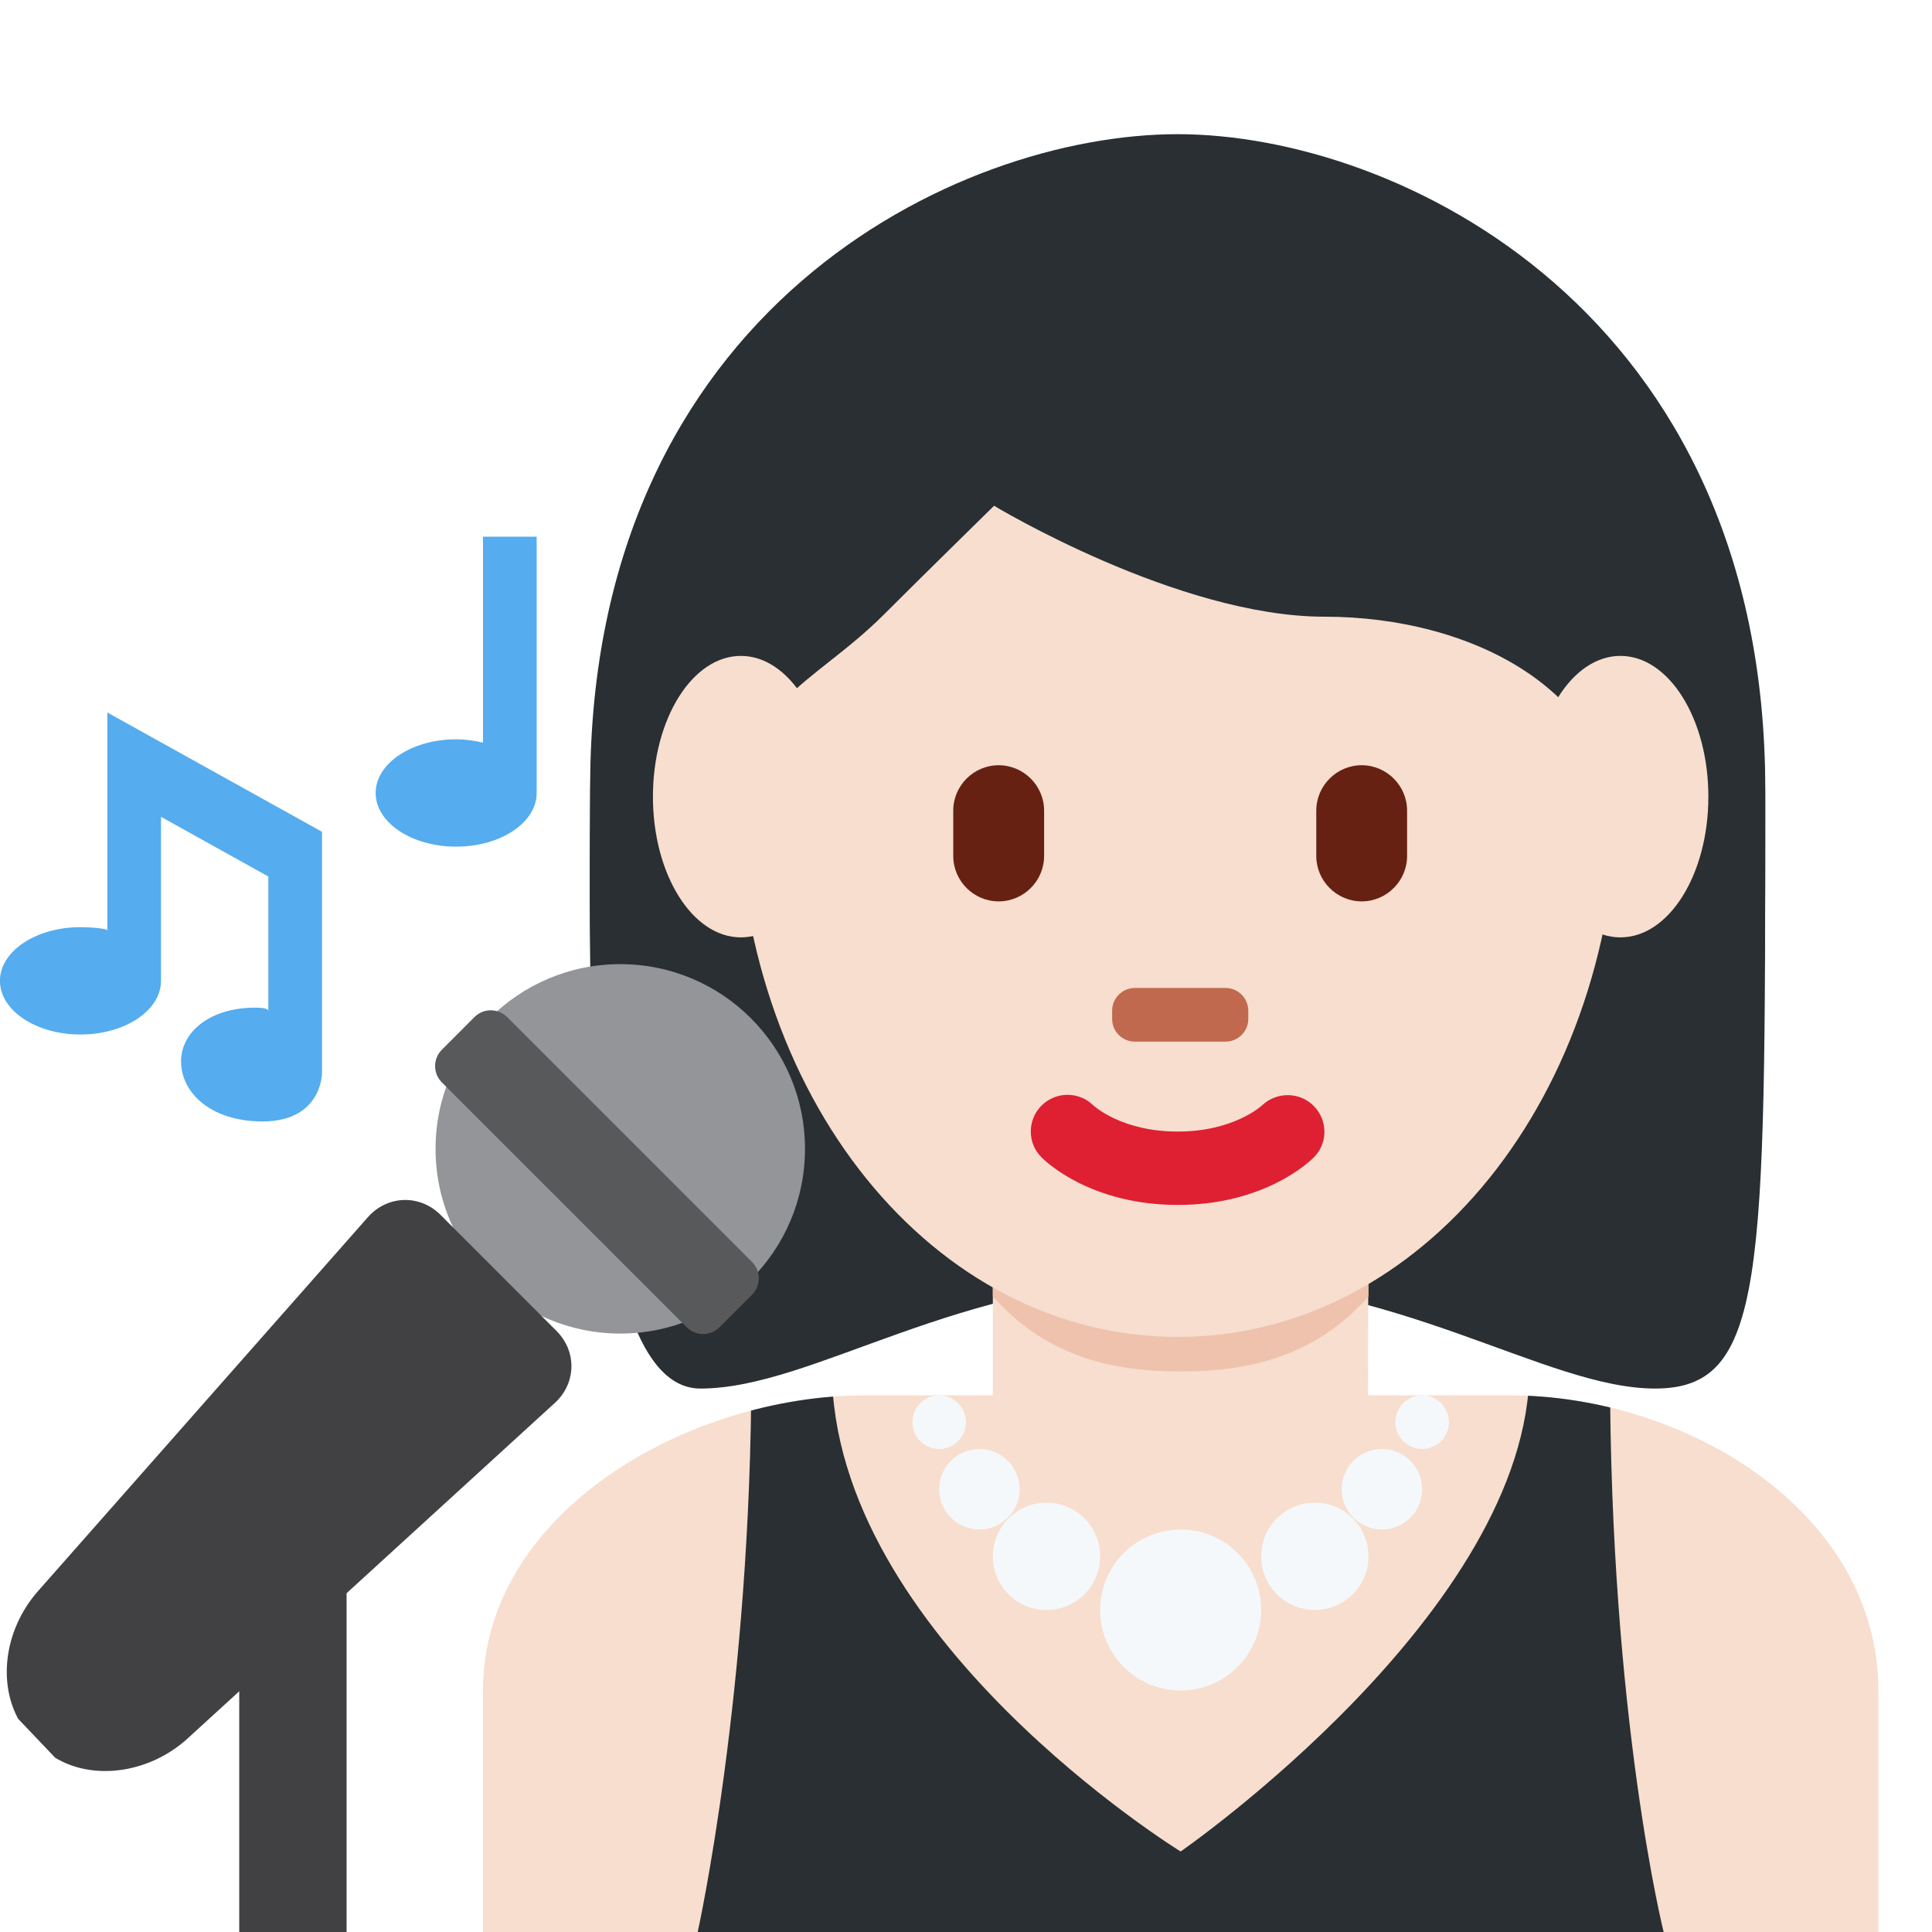
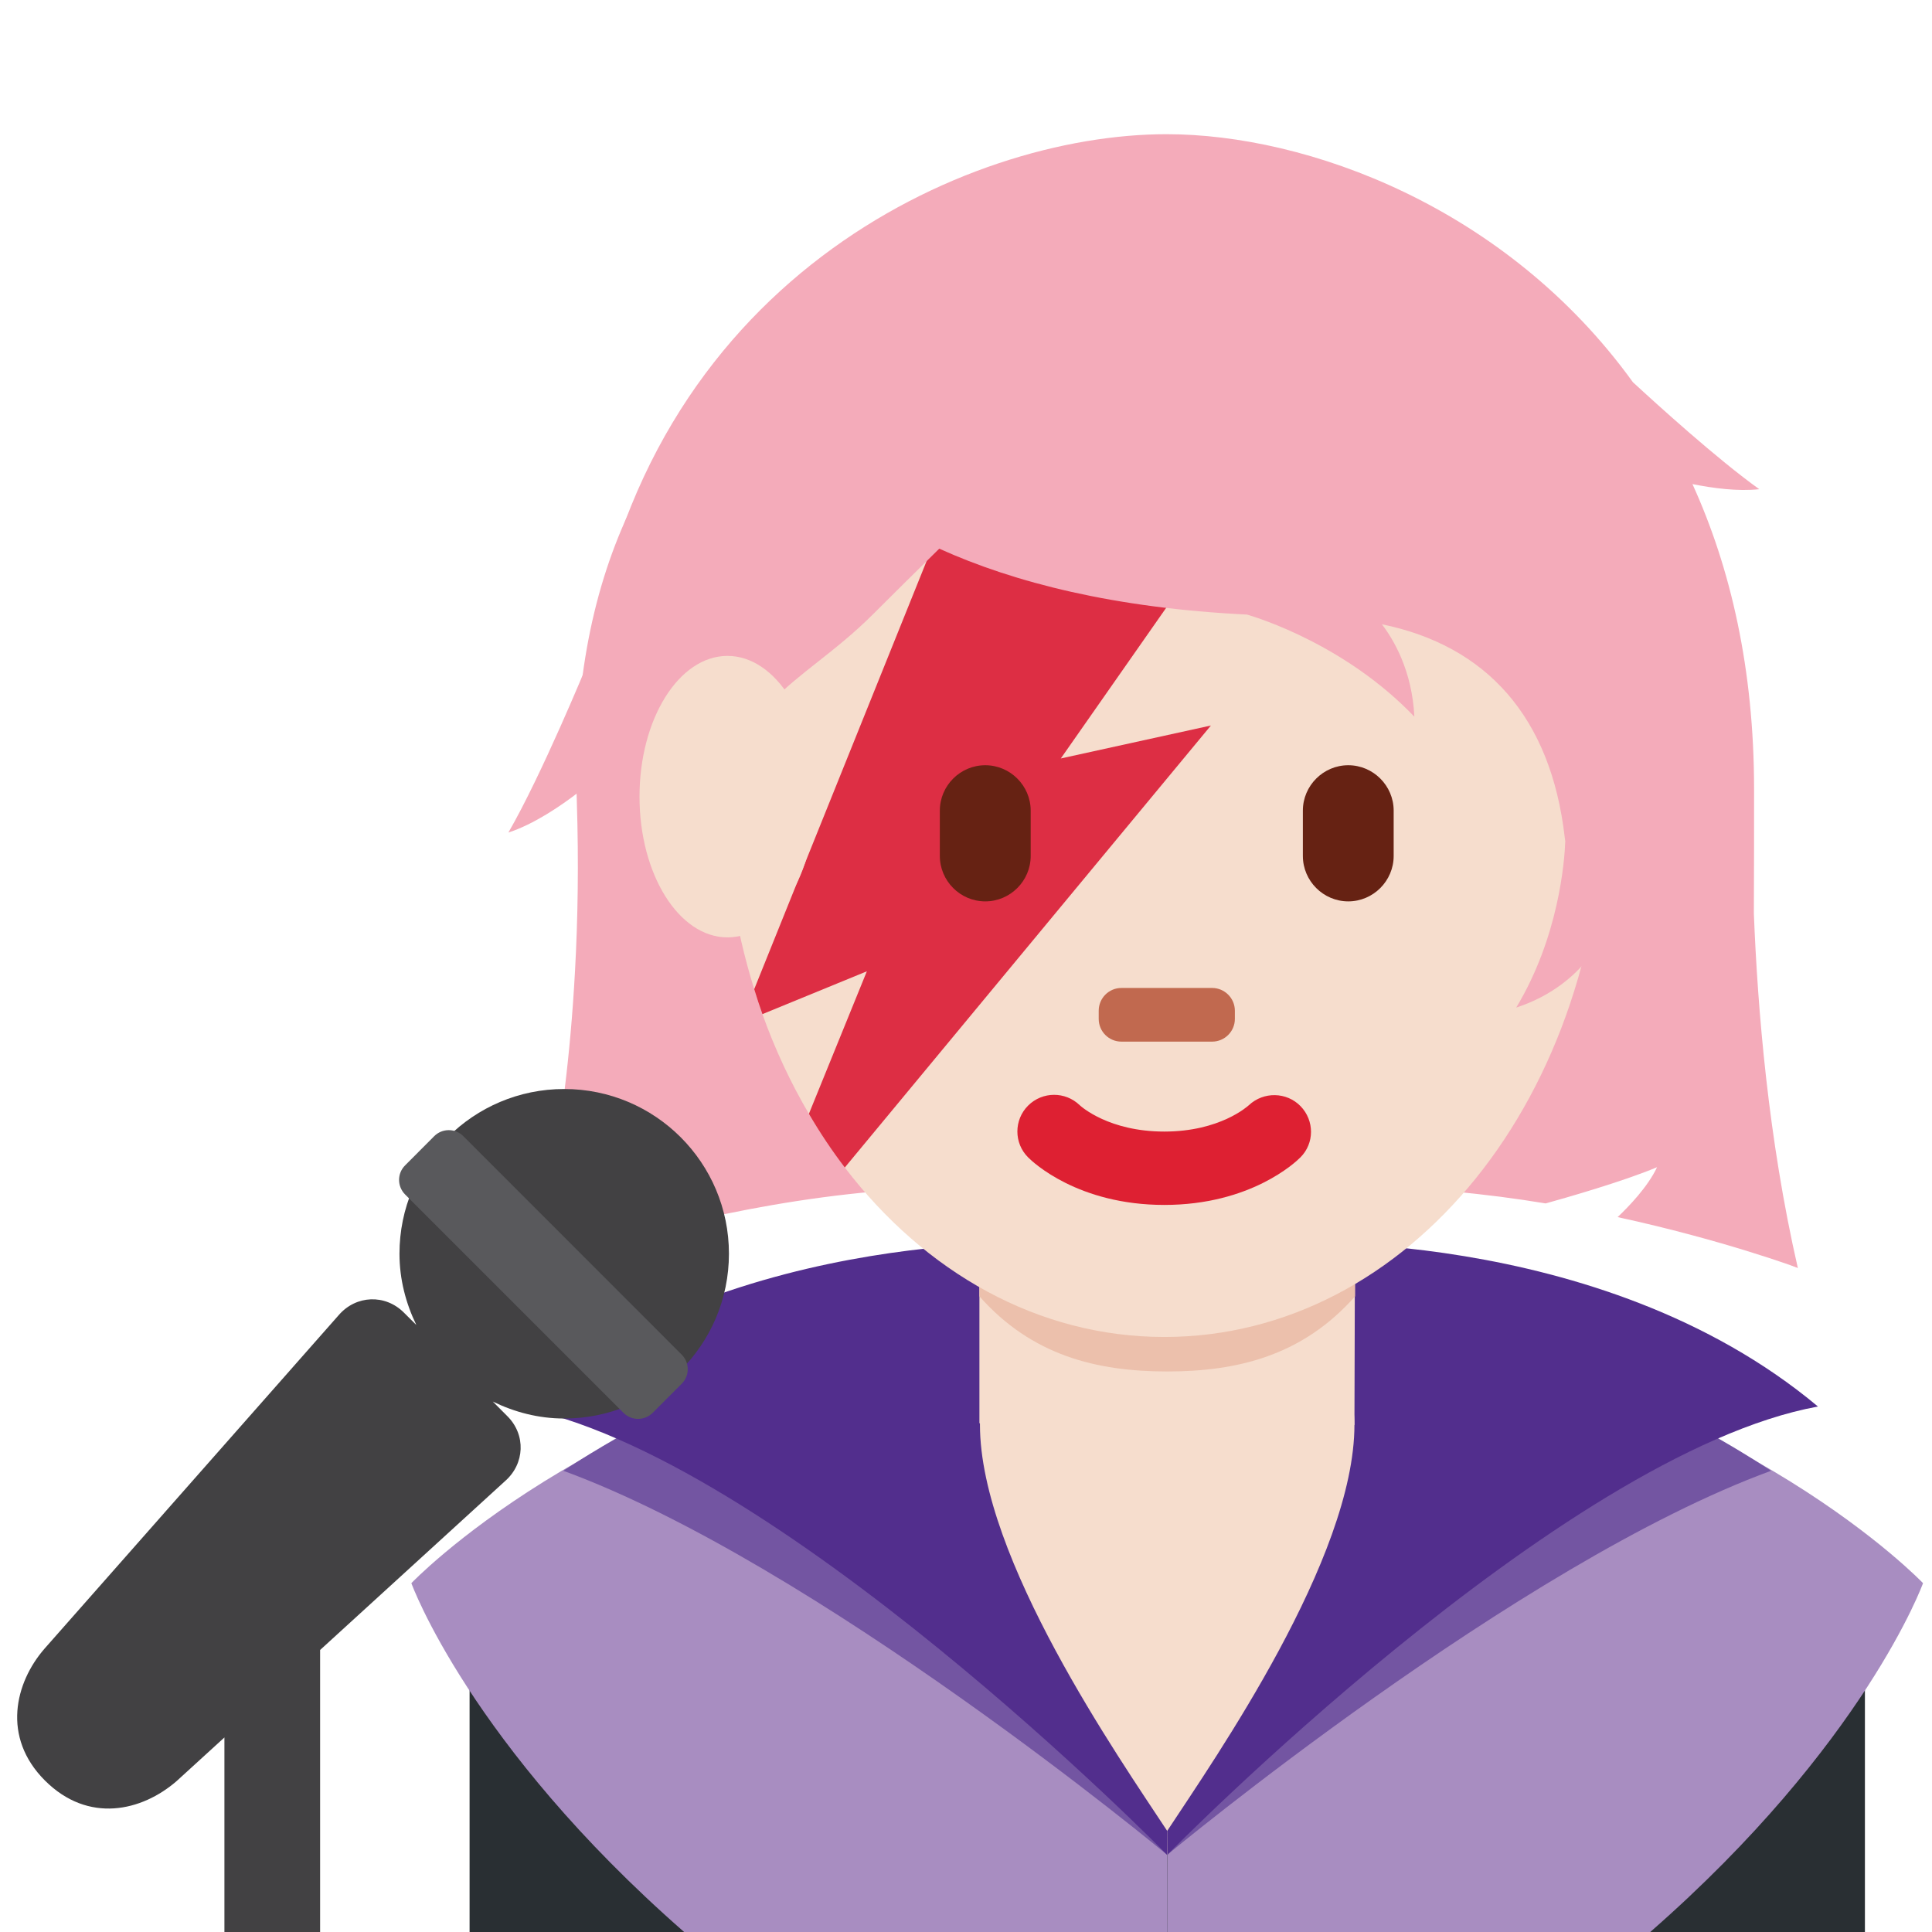
<svg xmlns="http://www.w3.org/2000/svg" viewBox="0 0 45 45" style="enable-background:new 0 0 45 45;" xml:space="preserve" version="1.1" id="svg2">
  <defs id="defs6">
    <clipPath id="clipPath16" clipPathUnits="userSpaceOnUse">
      <path id="path18" d="M 0,36 36,36 36,0 0,0 0,36 Z" />
    </clipPath>
-     <clipPath id="clipPath28" clipPathUnits="userSpaceOnUse">
-       <path id="path30" d="M 16.125,10 C 12.812,10 9,7.815 9,4.5 L 9,4.5 9,0 35,0 35,4.5 C 35,7.815 31.44,10 28.125,10 l 0,0 -12,0 z" />
-     </clipPath>
-     <clipPath id="clipPath40" clipPathUnits="userSpaceOnUse">
-       <path id="path42" d="M 0,36 36,36 36,0 0,0 0,36 Z" />
-     </clipPath>
  </defs>
  <g transform="matrix(1.25,0,0,-1.25,0,45)" id="g10">
    <g id="g12">
      <g clip-path="url(#clipPath16)" id="g14">
-         <g transform="translate(35,0)" id="g20">
-           <path id="path22" style="fill:#f7dece;fill-opacity:1;fill-rule:nonzero;stroke:none" d="M 0,0 0,4.5 C 0,7.814 -3.561,10 -6.875,10 l -12,0 C -22.188,10 -26,7.814 -26,4.5 L -26,0 0,0 Z" />
+         <g transform="translate(27.875,10)" id="g20">
+           <path id="path22" style="fill:#292f33;fill-opacity:1;fill-rule:nonzero;stroke:none" d="m 0,0 -12,0 c -3.313,0 -7.125,-2.186 -7.125,-5.5 l 0,-4.5 26,0 0,4.5 C 6.875,-2.186 3.314,0 0,0" />
        </g>
-       </g>
-     </g>
-     <g id="g24">
-       <g clip-path="url(#clipPath28)" id="g26">
-         <g transform="translate(15.5005,10.5)" id="g32">
-           <path id="path34" style="fill:#292f33;fill-opacity:1;fill-rule:nonzero;stroke:none" d="m 0,0 c 0,-5 6.499,-9 6.499,-9 0,0 6.5,4.5 6.5,9 0,3.5 7.5,0 7.5,0 0,0 -6,6.5 -6,0 0,-6.5 1,-10.5 1,-10.5 l -17.999,0 c 0,0 1,4.5 1,10.5 0,0 1.5,4 1.5,0" />
+         <g transform="translate(21.75,10.083)" id="g24">
+           <path id="path26" style="fill:#f6ddcd;fill-opacity:1;fill-rule:nonzero;stroke:none" d="M 0,0 -6.187,-0.601 0,-8.646 5.229,-0.601 0,0 Z" />
        </g>
-       </g>
-     </g>
-     <g id="g36">
-       <g clip-path="url(#clipPath40)" id="g38">
-         <g transform="translate(21.9453,32.0215)" id="g44">
-           <path id="path46" style="fill:#292f33;fill-opacity:1;fill-rule:nonzero;stroke:none" d="m 0,0 c 4.105,0 10.947,-2.053 10.947,-10.947 0,-8.896 0,-10.948 -2.052,-10.948 -2.053,0 -4.79,2.052 -8.895,2.052 -4.105,0 -6.785,-2.052 -8.895,-2.052 -2.288,0 -2.054,8.21 -2.054,10.948 C -10.949,-2.053 -4.105,0 0,0" />
+         <g transform="translate(21.749,0)" id="g28">
+           <path id="path30" style="fill:#a88dc1;fill-opacity:1;fill-rule:nonzero;stroke:none" d="m 0,0 9.001,0 c 4,3.5 5.083,6.5 5.083,6.5 0,0 -3.333,3.5 -9.771,4.646 0,-1.224 0.989,-3.132 0.989,-3.132 L 0.001,1.437 0,0 Z" />
        </g>
-         <g transform="translate(18.5,9.4824)" id="g48">
-           <path id="path50" style="fill:#f7dece;fill-opacity:1;fill-rule:nonzero;stroke:none" d="m 0,0 c 1.466,-1.065 2.792,-0.98 3.5,-0.98 0.708,0 2.194,-0.085 3.488,0.949 L 7,4.108 0,4.108 0,0 Z" />
+         <g transform="translate(21.749,0)" id="g32">
+           <path id="path34" style="fill:#a88dc1;fill-opacity:1;fill-rule:nonzero;stroke:none" d="m 0,0 -9.001,0 c -4,3.5 -5.083,6.5 -5.083,6.5 0,0 3.333,3.5 9.771,4.646 0,-1.224 -0.989,-3.132 -0.989,-3.132 L -0.001,1.437 0,0 Z" />
        </g>
-         <g transform="translate(18.5,11.8445)" id="g52">
-           <path id="path54" style="fill:#eec2ad;fill-opacity:1;fill-rule:nonzero;stroke:none" d="M 0,0 C 0.975,-1.102 2.185,-1.4 3.499,-1.4 4.814,-1.4 6.025,-1.102 7,0 l 0,2.801 -7,0 L 0,0 Z" />
+         <g transform="translate(33,8.5937)" id="g36">
+           <path id="path38" style="fill:#7355a2;fill-opacity:1;fill-rule:nonzero;stroke:none" d="m 0,0 c 0,0 -1.953,1.328 -4.156,2.063 -3.059,1.019 -2.375,-1.82 -2.375,-1.82 0,0 -3.821,-6.034 -4.72,-7.399 0,0 6.534,5.429 11.251,7.156" />
        </g>
-         <g transform="translate(13.7339,21.373)" id="g56">
-           <path id="path58" style="fill:#f7dece;fill-opacity:1;fill-rule:nonzero;stroke:none" d="m 0,0 c 0,5.834 3.676,10.564 8.211,10.564 4.534,0 8.209,-4.73 8.209,-10.564 0,-5.833 -3.675,-10.285 -8.209,-10.285 C 3.676,-10.285 0,-5.833 0,0" />
+         <g transform="translate(10.498,8.5937)" id="g40">
+           <path id="path42" style="fill:#7355a2;fill-opacity:1;fill-rule:nonzero;stroke:none" d="m 0,0 c 0,0 1.953,1.328 4.156,2.063 3.058,1.019 2.375,-1.82 2.375,-1.82 0,0 3.821,-6.034 4.72,-7.399 0,0 -6.535,5.429 -11.251,7.156" />
        </g>
-         <g transform="translate(21.9453,13.5479)" id="g60">
-           <path id="path62" style="fill:#df1f32;fill-opacity:1;fill-rule:nonzero;stroke:none" d="m 0,0 c -1.606,0 -2.447,0.794 -2.537,0.885 -0.268,0.266 -0.268,0.7 0,0.967 0.266,0.264 0.692,0.266 0.961,0.006 C -1.541,1.826 -1.025,1.367 0,1.367 1.038,1.367 1.555,1.84 1.576,1.859 1.85,2.115 2.279,2.107 2.539,1.84 2.799,1.571 2.799,1.148 2.535,0.885 2.445,0.794 1.605,0 0,0" />
+         <g transform="translate(21.75,1.4375)" id="g44">
+           <path id="path46" style="fill:#522e8d;fill-opacity:1;fill-rule:nonzero;stroke:none" d="M 0,0 C 0,0 7.333,7.479 12.125,8.354 8.042,11.771 2,11.396 2,11.396 2,10.172 3.488,9.527 3.488,8.014 3.488,5.528 0.898,1.812 -0.001,0.446 L 0,0 Z" />
        </g>
-         <g transform="translate(11.7251,18.0908)" id="g64">
-           <path id="path66" style="fill:#292f33;fill-opacity:1;fill-rule:nonzero;stroke:none" d="m 0,0 c -0.021,1 -0.044,0.224 -0.044,0.465 0,3.422 2.053,-0.494 2.053,1.943 0,2.439 1.368,2.683 2.737,4.051 0.684,0.685 2.052,2.026 2.052,2.026 0,0 3.421,-2.067 6.158,-2.067 2.737,0 5.474,-1.375 5.474,-4.112 0,-2.737 2.053,1.584 2.053,-1.837 C 20.483,0.225 20.46,1 20.443,0 l 0.719,0 c 0.006,2 0.006,1.924 0.006,3.202 0,8.895 -6.842,12.207 -10.949,12.207 C 6.115,15.409 -0.728,12.152 -0.728,3.257 -0.728,2.464 -0.748,2 -0.72,0 L 0,0 Z" />
+         <g transform="translate(21.748,1.4375)" id="g48">
+           <path id="path50" style="fill:#522e8d;fill-opacity:1;fill-rule:nonzero;stroke:none" d="M 0,0 C 0,0 -7.333,7.479 -12.125,8.354 -8.042,11.771 -2,11.396 -2,11.396 -2,10.172 -3.488,9.527 -3.488,8.014 c 0,-2.486 2.59,-6.202 3.489,-7.568 L 0,0 Z" />
        </g>
-         <g transform="translate(18.6084,19.2041)" id="g68">
-           <path id="path70" style="fill:#662113;fill-opacity:1;fill-rule:nonzero;stroke:none" d="m 0,0 0,0 c -0.465,0 -0.846,0.381 -0.846,0.847 l 0,0.844 c 0,0.465 0.381,0.846 0.846,0.846 0.466,0 0.847,-0.381 0.847,-0.846 l 0,-0.844 C 0.847,0.381 0.466,0 0,0" />
+         <g transform="translate(18.25,9.4824)" id="g52">
+           <path id="path54" style="fill:#f6ddcd;fill-opacity:1;fill-rule:nonzero;stroke:none" d="m 0,0 c 1.466,-1.065 2.792,-0.98 3.5,-0.98 0.708,0 2.194,-0.085 3.488,0.949 L 7,4.108 0,4.108 0,0 Z" />
        </g>
-         <g transform="translate(25.373,19.2041)" id="g72">
-           <path id="path74" style="fill:#662113;fill-opacity:1;fill-rule:nonzero;stroke:none" d="m 0,0 0,0 c -0.465,0 -0.846,0.381 -0.846,0.847 l 0,0.844 c 0,0.465 0.381,0.846 0.846,0.846 0.465,0 0.846,-0.381 0.846,-0.846 l 0,-0.844 C 0.846,0.381 0.465,0 0,0" />
+         <g transform="translate(18.25,11.8447)" id="g56">
+           <path id="path58" style="fill:#ecc0ac;fill-opacity:1;fill-rule:nonzero;stroke:none" d="M 0,0 C 0.976,-1.103 2.185,-1.4 3.499,-1.4 4.814,-1.4 6.024,-1.103 7,0 l 0,2.801 -7,0 L 0,0 Z" />
        </g>
-         <g transform="translate(22.8359,16.5908)" id="g76">
+         <g transform="translate(30.877,14.251)" id="g60">
+           <path id="path62" style="fill:#f4abba;fill-opacity:1;fill-rule:nonzero;stroke:none" d="m 0,0 c -0.174,-0.369 -0.533,-0.739 -0.735,-0.93 1.968,-0.427 3.358,-0.946 3.358,-0.946 0,0 -0.482,0.662 -0.694,1.875 C 1.854,0.421 1.537,0.825 1.471,1.374 1.391,2.025 1.307,2.767 1.262,3.582 1.21,4.533 1.142,5.391 1.179,6.541 c 0.288,8.89 -6.256,11.23 -10.361,11.23 -4.104,0 -11.235,-2.058 -10.947,-10.948 0.037,-1.149 0.019,-2.206 -0.033,-3.157 -0.044,-0.815 -0.112,-1.553 -0.192,-2.204 -0.067,-0.55 -0.142,-1.037 -0.215,-1.459 -0.212,-1.213 -0.417,-1.879 -0.417,-1.879 0,0 6.906,2.592 11.804,0.958 2.235,0.745 4.881,0.609 7.106,0.243 C -1.729,-0.579 -0.639,-0.269 0,0" />
+         </g>
+         <g transform="translate(21.6953,31.9365)" id="g64">
+           <path id="path66" style="fill:#f6ddcd;fill-opacity:1;fill-rule:nonzero;stroke:none" d="m 0,0 c -4.535,0 -8.211,-4.729 -8.211,-10.563 0,-1.358 0.206,-2.636 0.569,-3.805 0.048,-0.157 0.099,-0.313 0.153,-0.465 0.237,-0.663 0.529,-1.283 0.866,-1.858 0.206,-0.352 0.429,-0.686 0.669,-1 1.496,-1.958 3.607,-3.158 5.954,-3.158 4.533,0 8.209,4.453 8.209,10.286 C 8.209,-4.729 4.533,0 0,0" />
+         </g>
+         <g transform="translate(19.7666,21.8672)" id="g68">
+           <path id="path70" style="fill:#dd2e44;fill-opacity:1;fill-rule:nonzero;stroke:none" d="m 0,0 2.581,3.69 -4.362,1.775 -3.932,-9.764 c 0.048,-0.157 0.098,-0.312 0.153,-0.465 l 1.946,0.798 -1.08,-2.656 c 0.206,-0.352 0.428,-0.686 0.669,-1 L 2.797,0.614 0,0 Z" />
+         </g>
+         <g transform="translate(21.6953,13.5479)" id="g72">
+           <path id="path74" style="fill:#de2032;fill-opacity:1;fill-rule:nonzero;stroke:none" d="m 0,0 c -1.606,0 -2.447,0.794 -2.537,0.885 -0.268,0.266 -0.268,0.7 0,0.967 0.266,0.264 0.692,0.266 0.961,0.006 C -1.541,1.826 -1.025,1.367 0,1.367 1.038,1.367 1.555,1.84 1.576,1.859 1.85,2.115 2.279,2.107 2.539,1.84 2.799,1.571 2.799,1.148 2.535,0.885 2.445,0.794 1.605,0 0,0" />
+         </g>
+         <g transform="translate(22.5859,16.5908)" id="g76">
          <path id="path78" style="fill:#c1694f;fill-opacity:1;fill-rule:nonzero;stroke:none" d="m 0,0 -1.69,0 c -0.234,0 -0.423,0.189 -0.423,0.423 l 0,0.153 C -2.113,0.81 -1.924,1 -1.69,1 L 0,1 C 0.233,1 0.424,0.81 0.424,0.576 l 0,-0.153 C 0.424,0.189 0.233,0 0,0" />
        </g>
-         <g transform="translate(23.5,6)" id="g80">
-           <path id="path82" style="fill:#f5f8fa;fill-opacity:1;fill-rule:nonzero;stroke:none" d="M 0,0 C 0,-0.829 -0.671,-1.5 -1.5,-1.5 -2.329,-1.5 -3,-0.829 -3,0 -3,0.829 -2.329,1.5 -1.5,1.5 -0.671,1.5 0,0.829 0,0" />
+         <g transform="translate(25.123,19.2041)" id="g80">
+           <path id="path82" style="fill:#662213;fill-opacity:1;fill-rule:nonzero;stroke:none" d="m 0,0 0,0 c -0.465,0 -0.846,0.381 -0.846,0.847 l 0,0.844 c 0,0.465 0.381,0.846 0.846,0.846 0.465,0 0.846,-0.381 0.846,-0.846 l 0,-0.844 C 0.846,0.381 0.465,0 0,0" />
        </g>
-         <g transform="translate(25.5,7)" id="g84">
-           <path id="path86" style="fill:#f5f8fa;fill-opacity:1;fill-rule:nonzero;stroke:none" d="m 0,0 c 0,-0.553 -0.447,-1 -1,-1 -0.553,0 -1,0.447 -1,1 0,0.553 0.447,1 1,1 0.553,0 1,-0.447 1,-1" />
+         <g transform="translate(18.3584,19.2041)" id="g84">
+           <path id="path86" style="fill:#662213;fill-opacity:1;fill-rule:nonzero;stroke:none" d="m 0,0 0,0 c -0.465,0 -0.846,0.381 -0.846,0.847 l 0,0.844 c 0,0.465 0.381,0.846 0.846,0.846 0.466,0 0.847,-0.381 0.847,-0.846 l 0,-0.844 C 0.847,0.381 0.466,0 0,0" />
        </g>
-         <g transform="translate(20.5,7)" id="g88">
-           <path id="path90" style="fill:#f5f8fa;fill-opacity:1;fill-rule:nonzero;stroke:none" d="m 0,0 c 0,-0.553 -0.447,-1 -1,-1 -0.553,0 -1,0.447 -1,1 0,0.553 0.447,1 1,1 0.553,0 1,-0.447 1,-1" />
+         <g transform="translate(32.6807,18.9775)" id="g88">
+           <path id="path90" style="fill:#f4abba;fill-opacity:1;fill-rule:nonzero;stroke:none" d="m 0,0 c 0.004,1.113 0.004,1.269 0.004,2.315 0,2.237 -0.435,4.12 -1.148,5.687 0.382,-0.076 0.845,-0.139 1.245,-0.095 -0.78,0.557 -1.913,1.586 -2.355,1.994 -2.36,3.27 -6.076,4.621 -8.69,4.621 -3.755,0 -9.783,-2.739 -10.788,-10.01 l -0.016,0.111 c 0,0 -0.839,-2.042 -1.46,-3.114 0.475,0.155 0.974,0.494 1.316,0.758 -0.002,-0.733 -0.019,-1.245 0.008,-3.154 l 0.72,0 c -0.021,1 -0.044,0.224 -0.044,0.465 0,3.422 2.053,-0.494 2.053,1.943 0,2.439 1.368,2.683 2.737,4.051 0.331,0.331 0.82,0.815 1.239,1.227 1.396,-0.632 3.269,-1.109 5.734,-1.228 0.238,-0.07 1.847,-0.574 3.119,-1.903 -0.042,0.857 -0.384,1.433 -0.605,1.722 1.948,-0.399 3.148,-1.725 3.407,-3.971 0.003,-0.025 0.007,-0.047 0.01,-0.072 -0.014,-0.373 -0.121,-1.783 -0.914,-3.099 0.686,0.223 1.101,0.618 1.315,0.881 1.205,-4.775 3.932,-5.732 3.932,-5.732 C 0.266,-4.19 0.07,-1.774 0,0" />
        </g>
-         <g transform="translate(26.5,8.25)" id="g92">
-           <path id="path94" style="fill:#f5f8fa;fill-opacity:1;fill-rule:nonzero;stroke:none" d="m 0,0 c 0,-0.414 -0.336,-0.75 -0.75,-0.75 -0.414,0 -0.75,0.336 -0.75,0.75 0,0.414 0.336,0.75 0.75,0.75 C -0.336,0.75 0,0.414 0,0" />
+         <g transform="translate(15.1943,21.1553)" id="g92">
+           <path id="path94" style="fill:#f6ddcd;fill-opacity:1;fill-rule:nonzero;stroke:none" d="m 0,0 c 0,-1.448 -0.734,-2.622 -1.639,-2.622 -0.905,0 -1.639,1.174 -1.639,2.622 0,1.448 0.734,2.623 1.639,2.623 C -0.734,2.623 0,1.448 0,0" />
        </g>
-         <g transform="translate(19,8.25)" id="g96">
-           <path id="path98" style="fill:#f5f8fa;fill-opacity:1;fill-rule:nonzero;stroke:none" d="m 0,0 c 0,-0.414 -0.336,-0.75 -0.75,-0.75 -0.414,0 -0.75,0.336 -0.75,0.75 0,0.414 0.336,0.75 0.75,0.75 C -0.336,0.75 0,0.414 0,0" />
+         <g transform="translate(10.5127,15.708)" id="g96">
+           <path id="path98" style="fill:#424143;fill-opacity:1;fill-rule:nonzero;stroke:none" d="m 0,0 c -1.695,0 -3.069,-1.374 -3.069,-3.069 0,-0.479 0.119,-0.925 0.314,-1.328 l -0.232,0.231 c -0.347,0.347 -0.89,0.326 -1.212,-0.045 l -5.488,-6.222 c -0.544,-0.628 -0.798,-1.643 0.011,-2.452 0.808,-0.808 1.806,-0.573 2.453,-0.012 l 0.892,0.814 0,-3.625 1.783,0 0,5.255 3.444,3.145 c 0.372,0.324 0.393,0.866 0.045,1.212 L -1.33,-5.824 C -0.926,-6.021 -0.479,-6.14 0,-6.14 c 1.696,0 3.07,1.375 3.07,3.071 C 3.07,-1.374 1.696,0 0,0" />
        </g>
-         <g transform="translate(17.9995,9.5)" id="g100">
-           <path id="path102" style="fill:#f5f8fa;fill-opacity:1;fill-rule:nonzero;stroke:none" d="m 0,0 c 0,-0.276 -0.224,-0.5 -0.5,-0.5 -0.276,0 -0.499,0.224 -0.499,0.5 0,0.276 0.223,0.5 0.499,0.5 C -0.224,0.5 0,0.276 0,0" />
+         <g transform="translate(12.1606,9.6729)" id="g100">
+           <path id="path102" style="fill:#59595c;fill-opacity:1;fill-rule:nonzero;stroke:none" d="m 0,0 c -0.15,-0.149 -0.393,-0.149 -0.542,0 l -4.07,4.07 c -0.15,0.151 -0.15,0.393 0,0.542 l 0.542,0.544 c 0.15,0.15 0.393,0.15 0.543,0 L 0.542,1.085 c 0.15,-0.149 0.15,-0.393 0,-0.542 L 0,0 Z" />
        </g>
-         <g transform="translate(27,9.5)" id="g104">
-           <path id="path106" style="fill:#f5f8fa;fill-opacity:1;fill-rule:nonzero;stroke:none" d="M 0,0 C 0,-0.276 -0.224,-0.5 -0.5,-0.5 -0.776,-0.5 -1,-0.276 -1,0 -1,0.276 -0.776,0.5 -0.5,0.5 -0.224,0.5 0,0.276 0,0" />
-         </g>
-         <g transform="translate(15.4443,21.1553)" id="g108">
-           <path id="path110" style="fill:#f7dece;fill-opacity:1;fill-rule:nonzero;stroke:none" d="m 0,0 c 0,-1.448 -0.734,-2.622 -1.639,-2.622 -0.905,0 -1.639,1.174 -1.639,2.622 0,1.448 0.734,2.623 1.639,2.623 C -0.734,2.623 0,1.448 0,0" />
-         </g>
-         <g transform="translate(31.833,21.1553)" id="g112">
-           <path id="path114" style="fill:#f7dece;fill-opacity:1;fill-rule:nonzero;stroke:none" d="m 0,0 c 0,-1.448 -0.733,-2.622 -1.639,-2.622 -0.905,0 -1.638,1.174 -1.638,2.622 0,1.448 0.733,2.623 1.638,2.623 C -0.733,2.623 0,1.448 0,0" />
-         </g>
-         <g transform="translate(15,14.5928)" id="g116">
-           <path id="path118" style="fill:#939598;fill-opacity:1;fill-rule:nonzero;stroke:none" d="m 0,0 c 0,-1.901 -1.541,-3.442 -3.442,-3.442 -1.901,0 -3.442,1.541 -3.442,3.442 0,1.901 1.541,3.442 3.442,3.442 C -1.541,3.442 0,1.901 0,0" />
-         </g>
-         <g transform="translate(13.4053,11.2676)" id="g120">
-           <path id="path122" style="fill:#58595b;fill-opacity:1;fill-rule:nonzero;stroke:none" d="m 0,0 c -0.168,-0.168 -0.441,-0.168 -0.608,0 l -4.564,4.564 c -0.168,0.168 -0.168,0.44 0,0.608 l 0.608,0.609 c 0.168,0.168 0.441,0.168 0.609,0 L 0.608,1.217 c 0.168,-0.168 0.168,-0.441 0,-0.609 L 0,0 Z" />
-         </g>
-         <g transform="translate(1.0273,3.248)" id="g124">
-           <path id="path126" style="fill:#414042;fill-opacity:1;fill-rule:nonzero;stroke:none" d="m 0,0 c 0.69,-0.42 1.705,-0.305 2.431,0.324 l 6.861,6.269 c 0.417,0.362 0.44,0.969 0.051,1.358 l -2.162,2.164 c -0.39,0.389 -0.998,0.366 -1.36,-0.051 L -0.333,3.088 C -0.942,2.384 -1.063,1.411 -0.688,0.723" />
-         </g>
-         <g transform="translate(2,22.7236)" id="g128">
-           <path id="path130" style="fill:#55acee;fill-opacity:1;fill-rule:nonzero;stroke:none" d="M 0,0 0,-4.062 C 0,-4.023 -0.324,-4 -0.501,-4 c -0.828,0 -1.5,-0.447 -1.5,-1 0,-0.552 0.672,-1 1.5,-1 C 0.328,-6 1,-5.552 1,-5 l 0,0 0,3.056 2,-1.112 0,-2.506 C 3,-5.523 2.926,-5.5 2.749,-5.5 c -0.828,0 -1.375,-0.447 -1.375,-1 0,-0.552 0.487,-1.042 1.313,-1.112 C 4,-7.724 4,-6.724 4,-6.724 L 4,-2.223 0,0 Z" />
-         </g>
-         <g transform="translate(9,26)" id="g132">
-           <path id="path134" style="fill:#55acee;fill-opacity:1;fill-rule:nonzero;stroke:none" d="m 0,0 0,-3.838 c -0.158,0.037 -0.324,0.062 -0.5,0.062 -0.829,0 -1.5,-0.448 -1.5,-1 0,-0.552 0.671,-1 1.5,-1 0.828,0 1.5,0.448 1.5,1 L 1,0 0,0 Z" />
-         </g>
-         <path id="path136" style="fill:#414042;fill-opacity:1;fill-rule:nonzero;stroke:none" d="m 4.458,7.5 2,0 0,-7.5 -2,0 0,7.5 z" />
      </g>
    </g>
  </g>
</svg>
